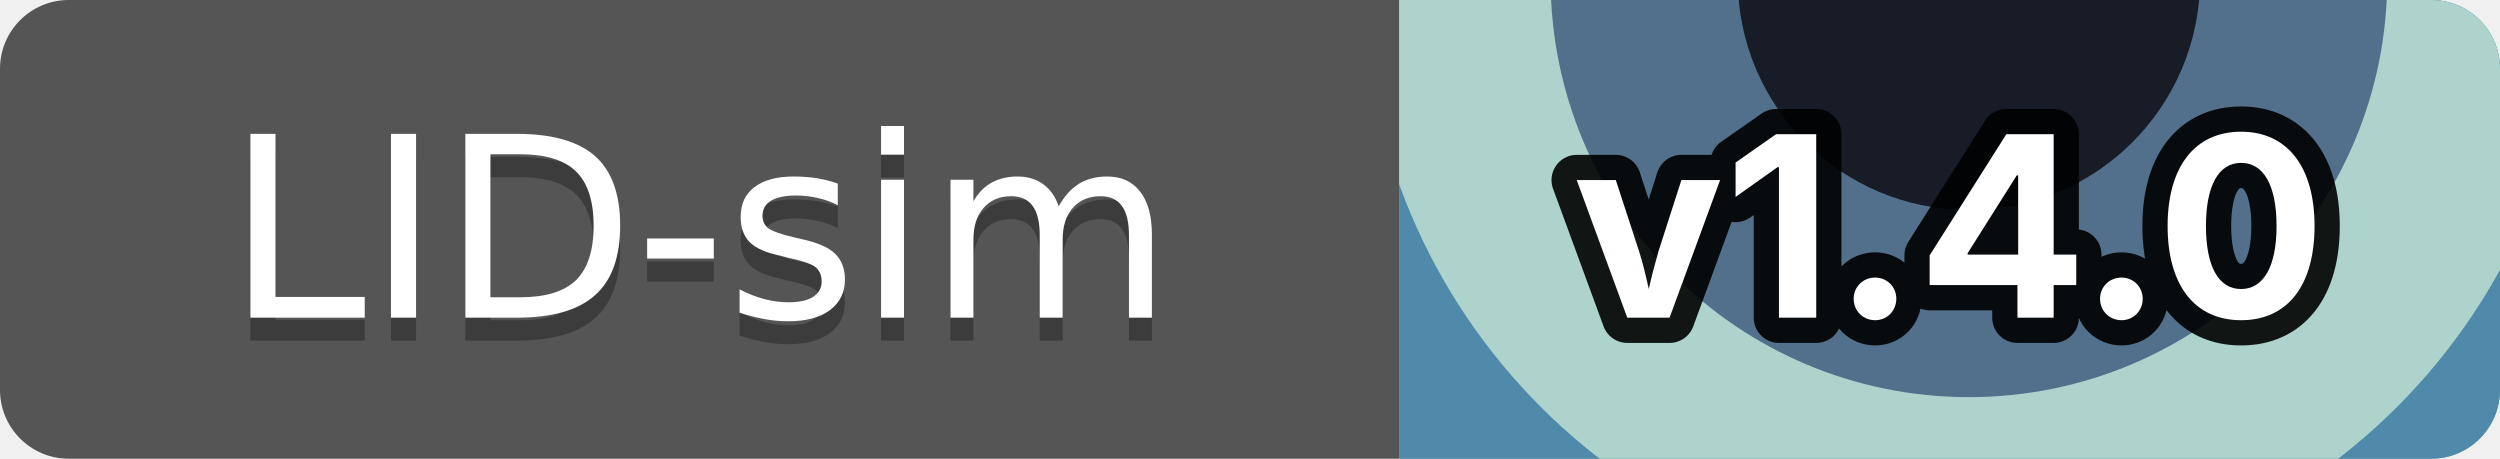
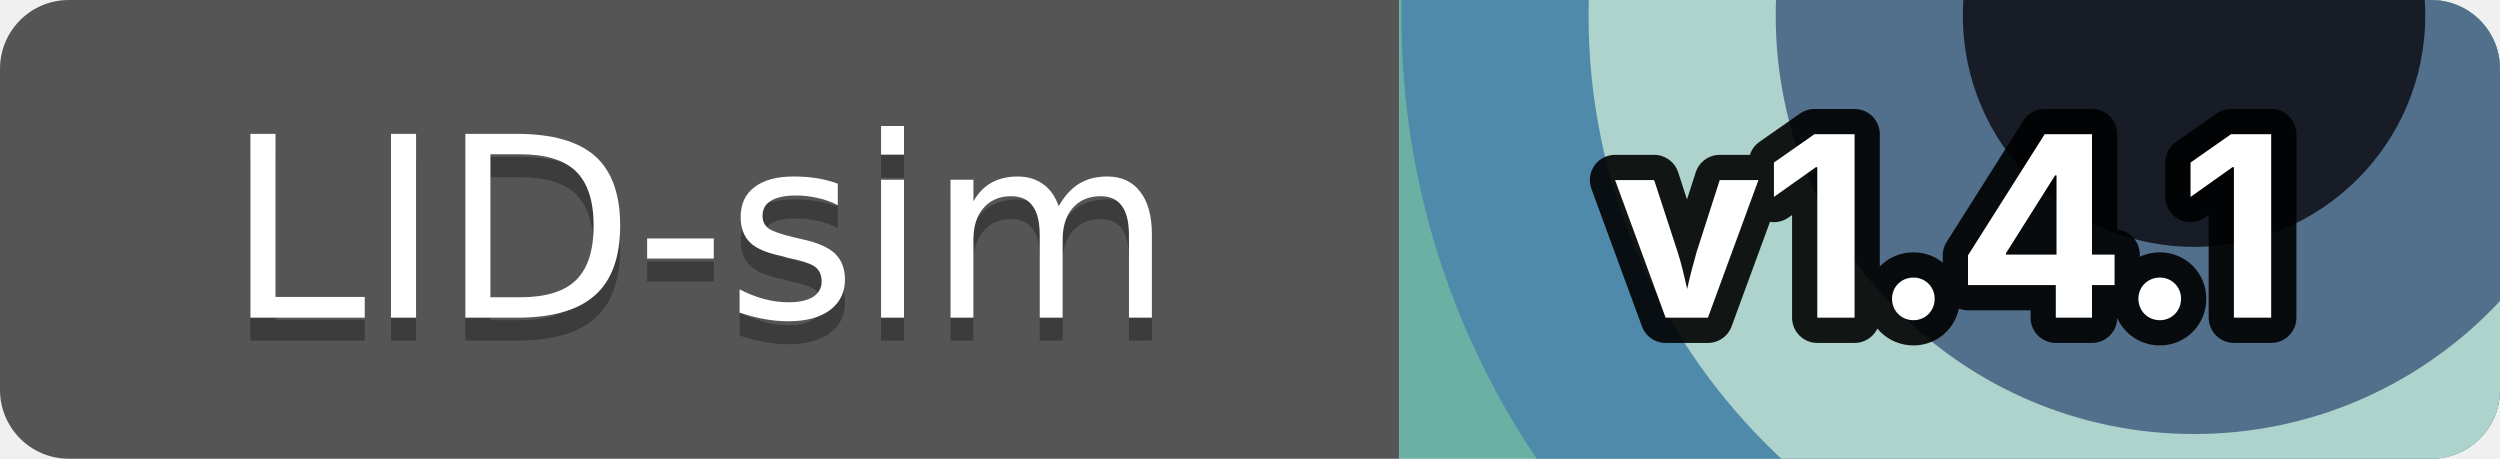
- <svg xmlns="http://www.w3.org/2000/svg" width="109" height="20" viewBox="0 0 109 20" role="img" aria-label="LID-sim: v1.4.0">
+ <svg xmlns="http://www.w3.org/2000/svg" width="109" height="20" viewBox="0 0 109 20" role="img" aria-label="LID-sim: v1.4.1">
  <defs>
-     <clipPath id="b1fv5vg6c">
+     <clipPath id="b8gkinlc">
      <rect width="109" height="20" rx="3" />
    </clipPath>
-     <clipPath id="b1fv5vg6v">
+     <clipPath id="b8gkinlv">
      <rect x="61" width="48" height="20" />
    </clipPath>
  </defs>
-   <g clip-path="url(#b1fv5vg6c)">
+   <g clip-path="url(#b8gkinlc)">
    <rect width="61" height="20" fill="#555555" />
-     <g clip-path="url(#b1fv5vg6v)">
+     <g clip-path="url(#b8gkinlv)">
      <g transform="translate(61 -14) scale(0.48)">
        <rect width="100" height="100" fill="#6ab0a3" />
-         <circle cx="51.76" cy="27.24" r="72" fill="#508aaa" />
-         <circle cx="51.76" cy="27.24" r="55" fill="#add3cc" />
-         <circle cx="51.76" cy="27.24" r="38" fill="#52708b" />
-         <circle cx="51.76" cy="27.24" r="21" fill="#171c27" />
+         <circle cx="72.21" cy="30.59" r="72" fill="#508aaa" />
+         <circle cx="72.21" cy="30.59" r="55" fill="#add3cc" />
+         <circle cx="72.21" cy="30.59" r="38" fill="#52708b" />
+         <circle cx="72.21" cy="30.59" r="21" fill="#171c27" />
      </g>
    </g>
  </g>
  <g text-anchor="middle" font-size="11" text-rendering="geometricPrecision">
    <g font-family="Verdana, Geneva, 'DejaVu Sans', sans-serif">
      <text x="30.5" y="11" dy="0.35em" fill="#010101" fill-opacity=".3" textLength="49">LID-sim</text>
      <text x="30.5" y="10" dy="0.35em" fill="#fff" textLength="49">LID-sim</text>
    </g>
-     <text x="85" y="10" dy="0.35em" font-family="Inter, 'Helvetica Neue', Arial, sans-serif" font-weight="700" fill="#ffffff" stroke="#000000" stroke-opacity="0.9" stroke-width="2.2" paint-order="stroke" stroke-linejoin="round" textLength="36">v1.4.0</text>
+     <text x="85" y="10" dy="0.35em" font-family="Inter, 'Helvetica Neue', Arial, sans-serif" font-weight="700" fill="#ffffff" stroke="#000000" stroke-opacity="0.9" stroke-width="2.2" paint-order="stroke" stroke-linejoin="round" textLength="36">v1.4.1</text>
  </g>
</svg>
